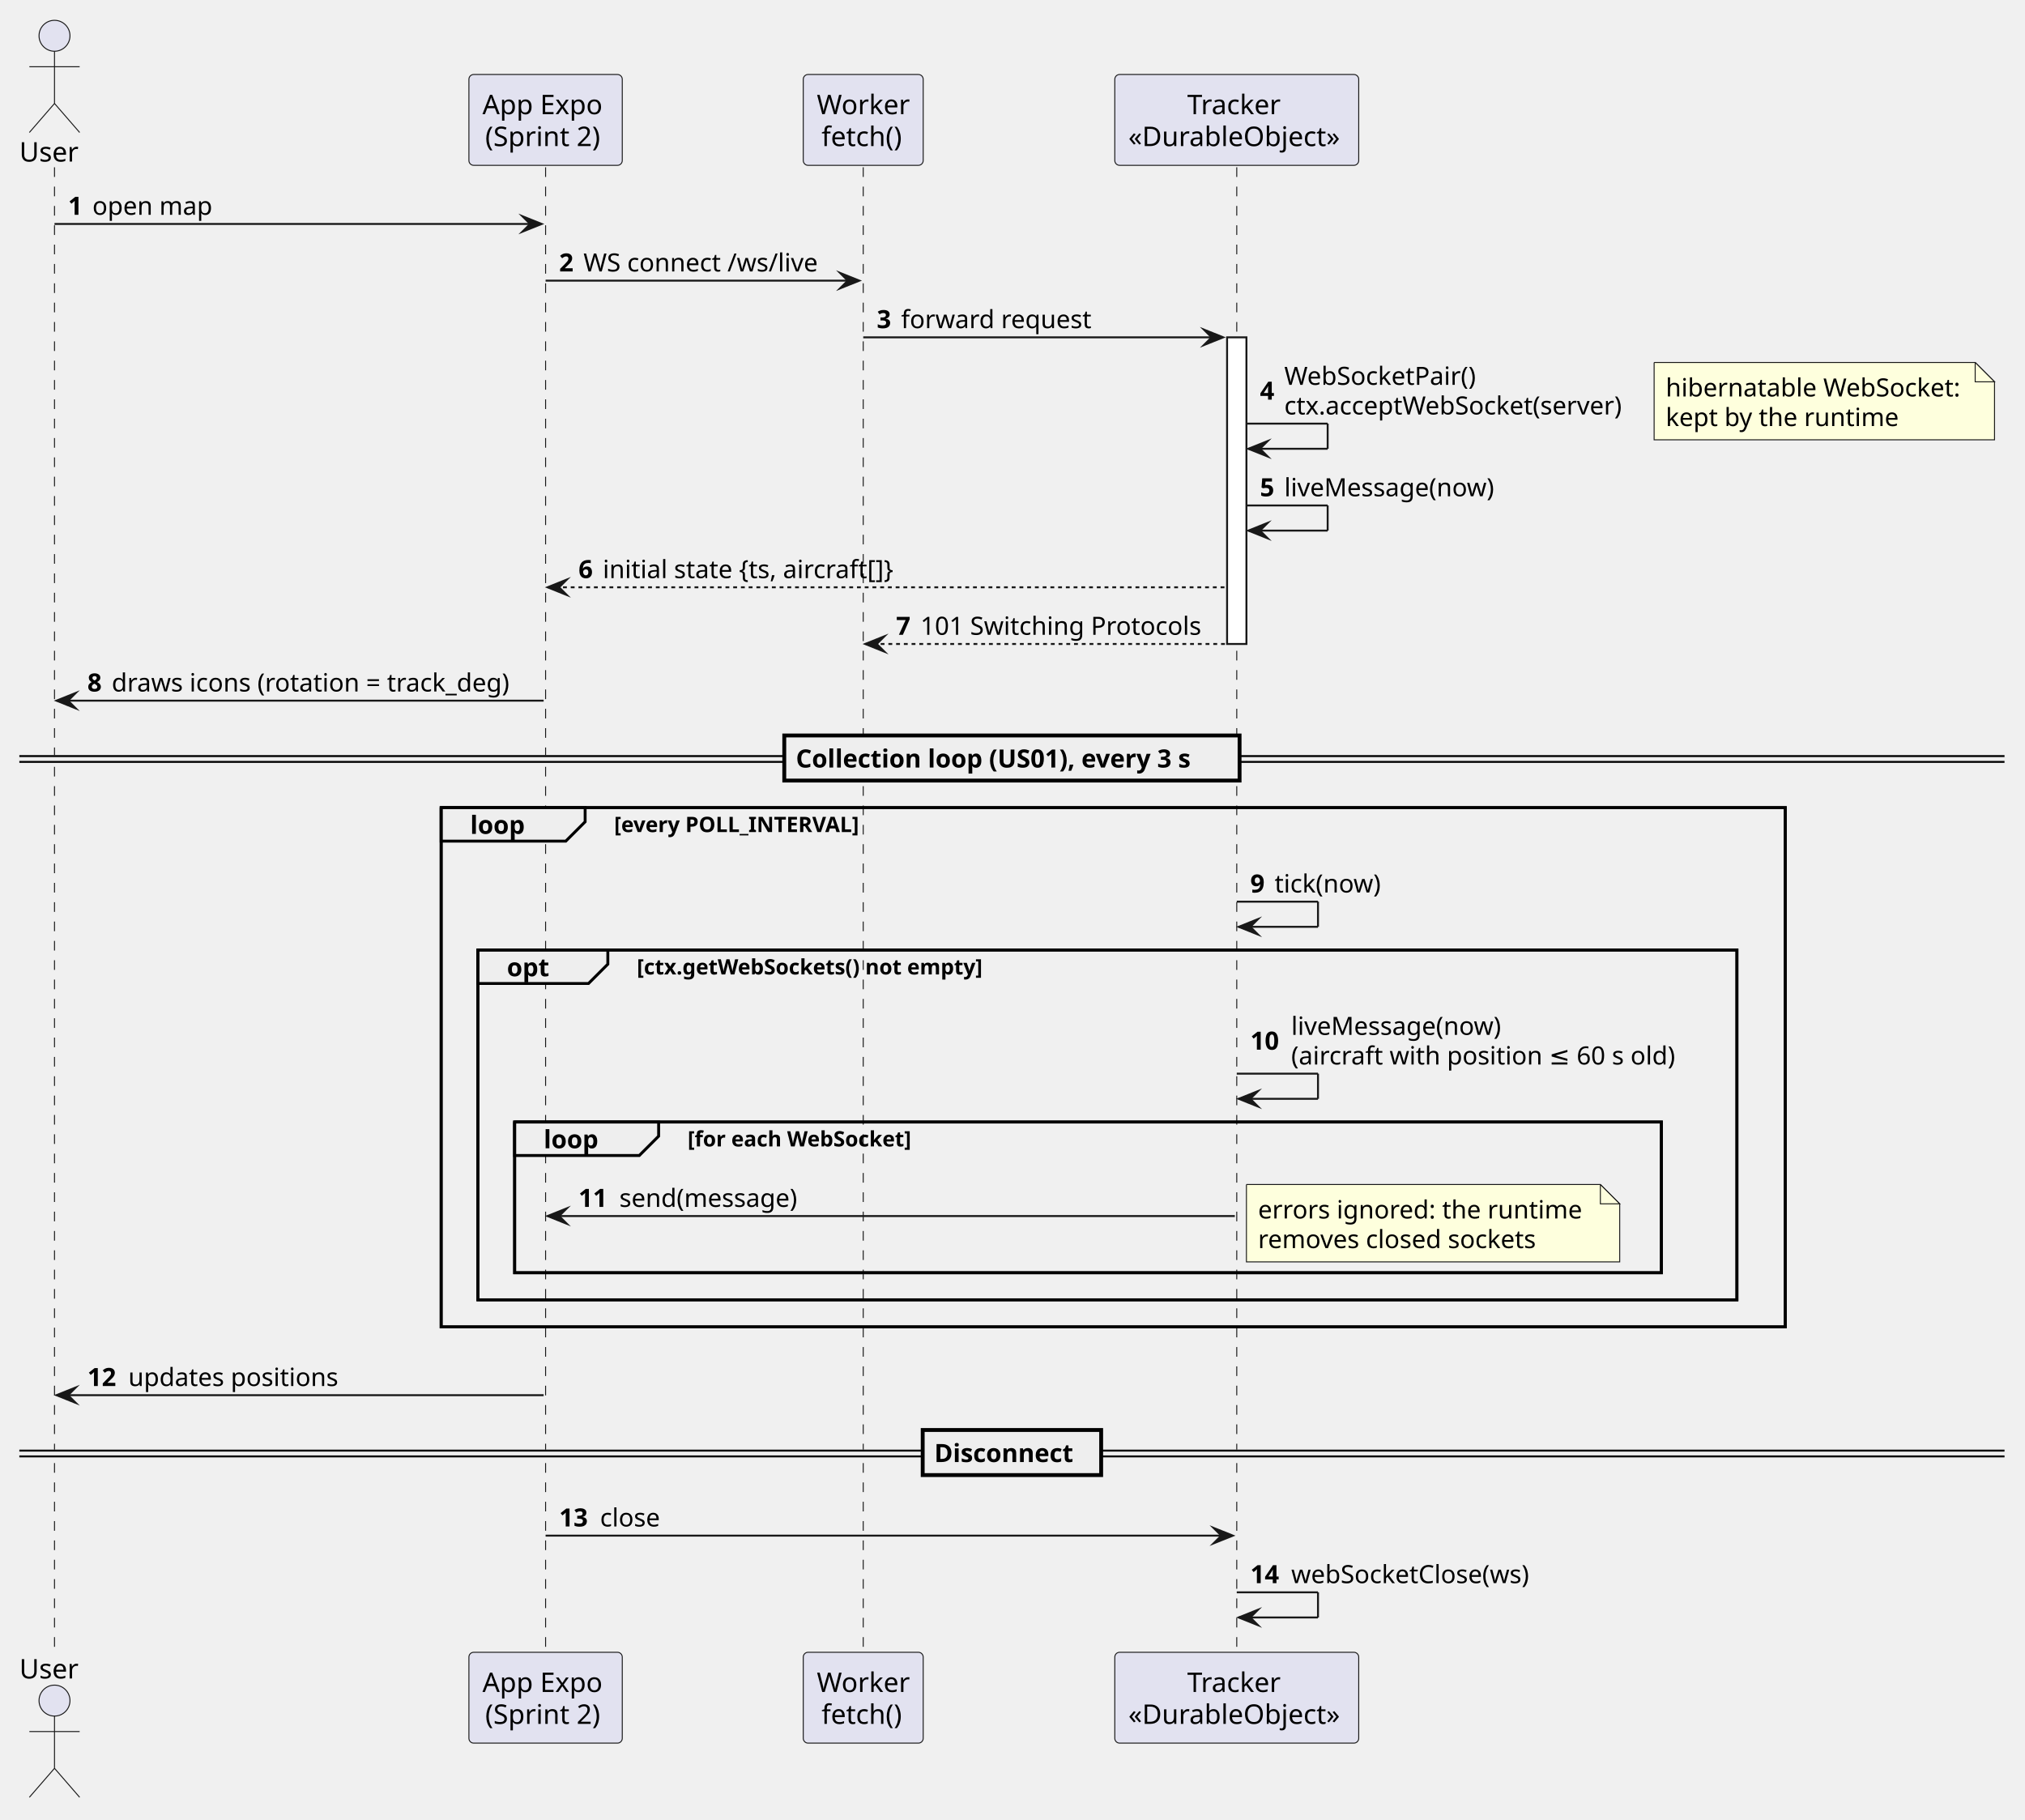
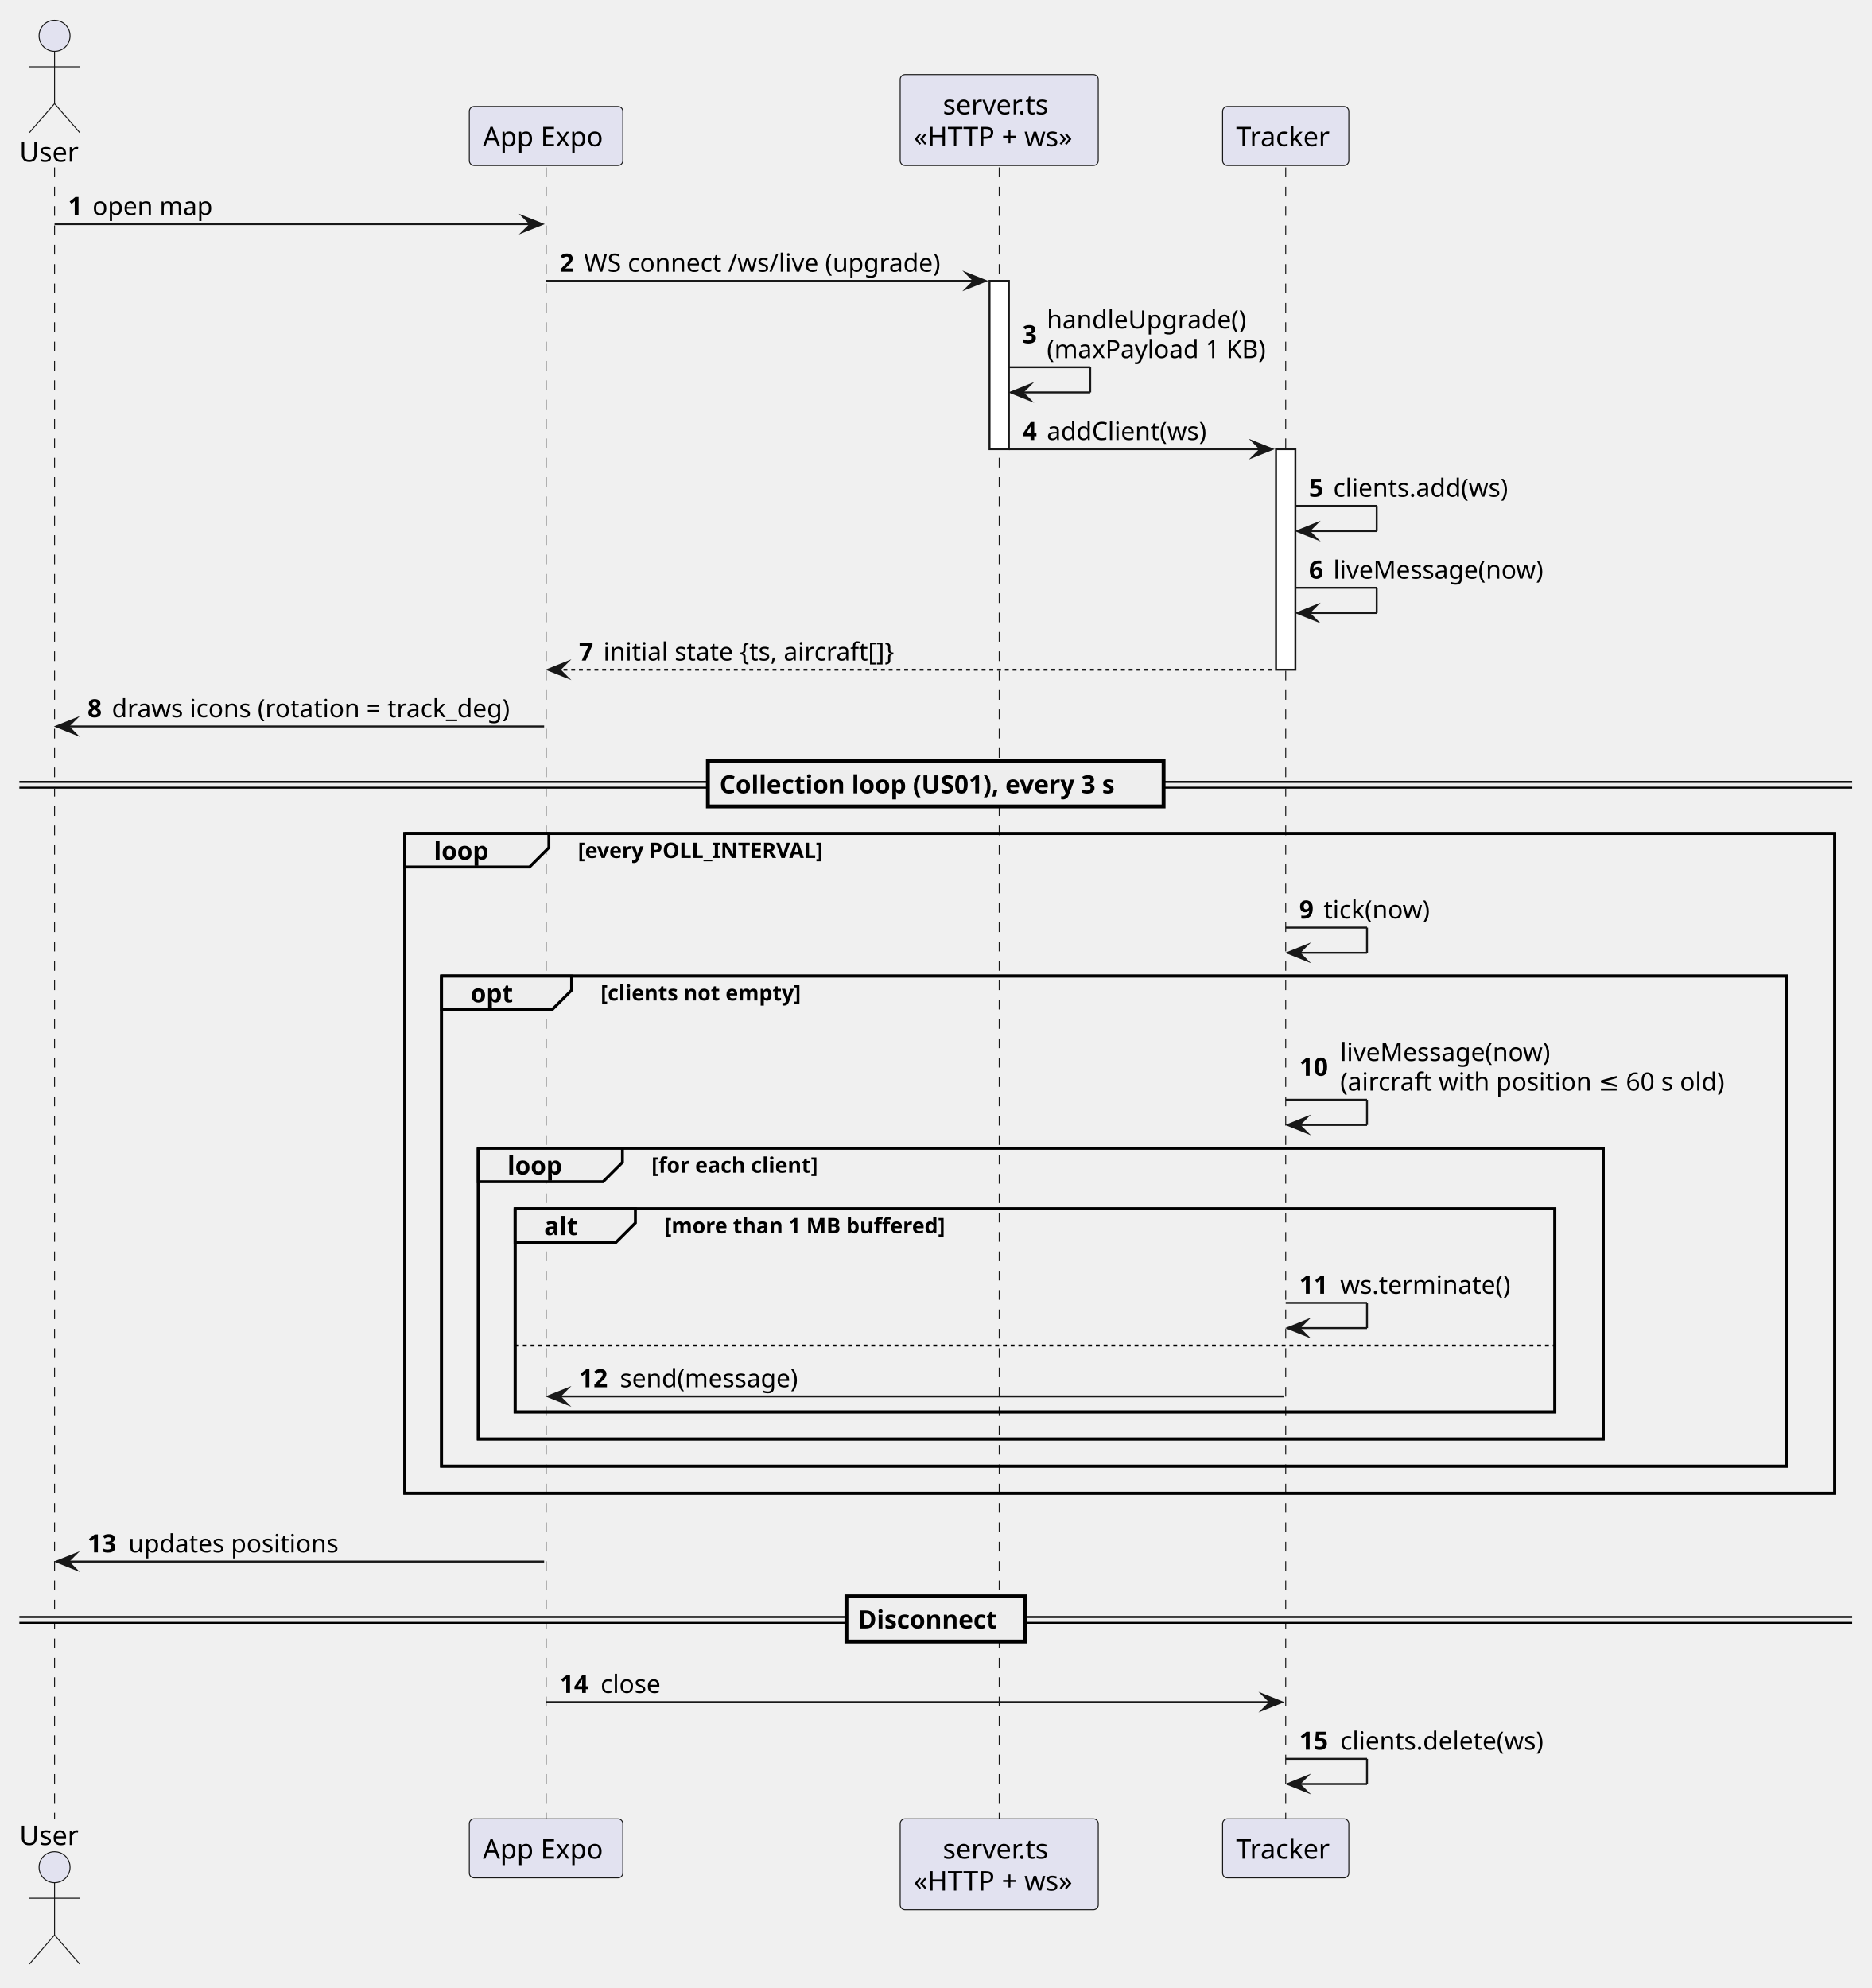
- <svg xmlns="http://www.w3.org/2000/svg" version="1.1" data-diagram-type="SEQUENCE" style="width:1047px;height:941px;background:#FFFFFF;" width="1047px" height="941px" viewBox="0 0 1047 941" zoomAndPan="magnify" preserveAspectRatio="none" contentStyleType="text/css">
+ <svg xmlns="http://www.w3.org/2000/svg" version="1.1" data-diagram-type="SEQUENCE" style="width:967px;height:1027px;background:#FFFFFF;" width="967px" height="1027px" viewBox="0 0 967 1027" zoomAndPan="magnify" preserveAspectRatio="none" contentStyleType="text/css">
  <defs />
  <g font-family="sans-serif" lengthAdjust="spacing">
-     <rect x="228.089" y="417.594" width="694.964" height="268.484" fill="none" style="stroke:#000;stroke-width:1.5;" />
-     <rect x="247.089" y="491.215" width="650.964" height="180.863" fill="none" style="stroke:#000;stroke-width:1.5;" />
-     <rect x="266.089" y="580.146" width="592.914" height="77.932" fill="none" style="stroke:#000;stroke-width:1.5;" />
+     <rect x="209.089" y="430.594" width="738.678" height="340.795" fill="none" style="stroke:#000;stroke-width:1.5;" />
+     <rect x="228.089" y="504.215" width="694.678" height="253.174" fill="none" style="stroke:#000;stroke-width:1.5;" />
+     <rect x="247.089" y="593.146" width="581.107" height="150.242" fill="none" style="stroke:#000;stroke-width:1.5;" />
+     <rect x="266.089" y="624.457" width="537.107" height="104.932" fill="none" style="stroke:#000;stroke-width:1.5;" />
    <g class="participant-lifeline" data-qualified-name="U" data-entity-uid="part1" id="part1-lifeline" data-source-line="2">
      <g>
-         <rect x="24.683" y="86.488" width="8" height="767.832" fill="#000" fill-opacity="0" />
-         <line x1="28.183" y1="86.488" x2="28.183" y2="854.32" style="stroke:#181818;stroke-width:0.5;stroke-dasharray:5,5;" />
+         <rect x="24.683" y="86.488" width="8" height="853.143" fill="#000" fill-opacity="0" />
+         <line x1="28.183" y1="86.488" x2="28.183" y2="939.631" style="stroke:#181818;stroke-width:0.5;stroke-dasharray:5,5;" />
      </g>
    </g>
    <g class="participant-lifeline" data-qualified-name="App" data-entity-uid="part2" id="part2-lifeline" data-source-line="3">
      <g>
-         <rect x="278.589" y="86.488" width="8" height="767.832" fill="#000" fill-opacity="0" />
-         <line x1="282.089" y1="86.488" x2="282.089" y2="854.32" style="stroke:#181818;stroke-width:0.5;stroke-dasharray:5,5;" />
-       </g>
-     </g>
-     <g class="participant-lifeline" data-qualified-name="W" data-entity-uid="part3" id="part3-lifeline" data-source-line="4">
-       <g>
-         <rect x="442.823" y="86.488" width="8" height="767.832" fill="#000" fill-opacity="0" />
-         <line x1="446.323" y1="86.488" x2="446.323" y2="854.32" style="stroke:#181818;stroke-width:0.5;stroke-dasharray:5,5;" />
-       </g>
+         <rect x="278.589" y="86.488" width="8" height="853.143" fill="#000" fill-opacity="0" />
+         <line x1="282.089" y1="86.488" x2="282.089" y2="939.631" style="stroke:#181818;stroke-width:0.5;stroke-dasharray:5,5;" />
+       </g>
+     </g>
+     <g class="participant-lifeline" data-qualified-name="S" data-entity-uid="part3" id="part3-lifeline" data-source-line="4">
+       <g>
+         <rect x="512.67" y="86.488" width="8" height="853.143" fill="#000" fill-opacity="0" />
+         <line x1="516.17" y1="86.488" x2="516.17" y2="939.631" style="stroke:#181818;stroke-width:0.5;stroke-dasharray:5,5;" />
+       </g>
+     </g>
+     <g>
+       <rect x="511.17" y="145.109" width="10" height="86.932" fill="#FFF" style="stroke:#181818;stroke-width:1;" />
    </g>
    <g class="participant-lifeline" data-qualified-name="T" data-entity-uid="part4" id="part4-lifeline" data-source-line="5">
      <g>
-         <rect x="635.949" y="86.488" width="8" height="767.832" fill="#000" fill-opacity="0" />
-         <line x1="639.449" y1="86.488" x2="639.449" y2="854.32" style="stroke:#181818;stroke-width:0.5;stroke-dasharray:5,5;" />
+         <rect x="660.662" y="86.488" width="8" height="853.143" fill="#000" fill-opacity="0" />
+         <line x1="664.162" y1="86.488" x2="664.162" y2="939.631" style="stroke:#181818;stroke-width:0.5;stroke-dasharray:5,5;" />
      </g>
    </g>
    <g>
-       <rect x="634.449" y="174.42" width="10" height="158.553" fill="#FFF" style="stroke:#181818;stroke-width:1;" />
+       <rect x="659.162" y="232.041" width="10" height="113.932" fill="#FFF" style="stroke:#181818;stroke-width:1;" />
    </g>
    <g class="participant participant-head" data-qualified-name="U" data-entity-uid="part1" id="part1-head" data-source-line="2">
      <text x="10" y="83.535" fill="#000" font-size="14" textLength="30.365">User</text>
      <ellipse cx="28.183" cy="18.5" rx="8" ry="8" fill="#E2E2F0" style="stroke:#181818;stroke-width:0.5;" />
      <path d="M28.183,26.5 L28.183,53.5 M15.183,34.5 L41.183,34.5 M28.183,53.5 L15.183,68.5 M28.183,53.5 L41.183,68.5" style="stroke:#181818;stroke-width:0.5;" fill="none" />
    </g>
    <g class="participant participant-head" data-qualified-name="App" data-entity-uid="part2" id="part2-head" data-source-line="3">
-       <rect x="242.441" y="38.512" width="79.297" height="46.977" fill="#E2E2F0" style="stroke:#181818;stroke-width:0.5;" rx="2.5" ry="2.5" />
-       <text x="249.441" y="59.047" fill="#000" font-size="14" textLength="65.297">App Expo</text>
-       <text x="250.87" y="75.535" fill="#000" font-size="14" textLength="62.439">(Sprint 2)</text>
-     </g>
-     <g class="participant participant-head" data-qualified-name="W" data-entity-uid="part3" id="part3-head" data-source-line="4">
-       <rect x="415.315" y="38.512" width="62.016" height="46.977" fill="#E2E2F0" style="stroke:#181818;stroke-width:0.5;" rx="2.5" ry="2.5" />
-       <text x="422.315" y="59.047" fill="#000" font-size="14" textLength="48.016">Worker</text>
-       <text x="424.749" y="75.535" fill="#000" font-size="14" textLength="43.148">fetch()</text>
+       <rect x="242.441" y="55" width="79.297" height="30.488" fill="#E2E2F0" style="stroke:#181818;stroke-width:0.5;" rx="2.5" ry="2.5" />
+       <text x="249.441" y="75.535" fill="#000" font-size="14" textLength="65.297">App Expo</text>
+     </g>
+     <g class="participant participant-head" data-qualified-name="S" data-entity-uid="part3" id="part3-head" data-source-line="4">
+       <rect x="465.014" y="38.512" width="102.313" height="46.977" fill="#E2E2F0" style="stroke:#181818;stroke-width:0.5;" rx="2.5" ry="2.5" />
+       <text x="487.049" y="59.047" fill="#000" font-size="14" textLength="58.242">server.ts</text>
+       <text x="472.014" y="75.535" fill="#000" font-size="14" textLength="88.313">«HTTP + ws»</text>
    </g>
    <g class="participant participant-head" data-qualified-name="T" data-entity-uid="part4" id="part4-head" data-source-line="5">
-       <rect x="576.391" y="38.512" width="126.116" height="46.977" fill="#E2E2F0" style="stroke:#181818;stroke-width:0.5;" rx="2.5" ry="2.5" />
-       <text x="613.852" y="59.047" fill="#000" font-size="14" textLength="51.194">Tracker</text>
-       <text x="583.391" y="75.535" fill="#000" font-size="14" textLength="112.116">«DurableObject»</text>
+       <rect x="631.565" y="55" width="65.194" height="30.488" fill="#E2E2F0" style="stroke:#181818;stroke-width:0.5;" rx="2.5" ry="2.5" />
+       <text x="638.565" y="75.535" fill="#000" font-size="14" textLength="51.194">Tracker</text>
    </g>
    <g class="participant participant-tail" data-qualified-name="U" data-entity-uid="part1" id="part1-tail" data-source-line="2">
-       <text x="10" y="867.855" fill="#000" font-size="14" textLength="30.365">User</text>
-       <ellipse cx="28.183" cy="879.309" rx="8" ry="8" fill="#E2E2F0" style="stroke:#181818;stroke-width:0.5;" />
-       <path d="M28.183,887.309 L28.183,914.309 M15.183,895.309 L41.183,895.309 M28.183,914.309 L15.183,929.309 M28.183,914.309 L41.183,929.309" style="stroke:#181818;stroke-width:0.5;" fill="none" />
+       <text x="10" y="953.166" fill="#000" font-size="14" textLength="30.365">User</text>
+       <ellipse cx="28.183" cy="964.619" rx="8" ry="8" fill="#E2E2F0" style="stroke:#181818;stroke-width:0.5;" />
+       <path d="M28.183,972.619 L28.183,999.619 M15.183,980.619 L41.183,980.619 M28.183,999.619 L15.183,1014.619 M28.183,999.619 L41.183,1014.619" style="stroke:#181818;stroke-width:0.5;" fill="none" />
    </g>
    <g class="participant participant-tail" data-qualified-name="App" data-entity-uid="part2" id="part2-tail" data-source-line="3">
-       <rect x="242.441" y="854.32" width="79.297" height="46.977" fill="#E2E2F0" style="stroke:#181818;stroke-width:0.5;" rx="2.5" ry="2.5" />
-       <text x="249.441" y="874.855" fill="#000" font-size="14" textLength="65.297">App Expo</text>
-       <text x="250.87" y="891.344" fill="#000" font-size="14" textLength="62.439">(Sprint 2)</text>
-     </g>
-     <g class="participant participant-tail" data-qualified-name="W" data-entity-uid="part3" id="part3-tail" data-source-line="4">
-       <rect x="415.315" y="854.32" width="62.016" height="46.977" fill="#E2E2F0" style="stroke:#181818;stroke-width:0.5;" rx="2.5" ry="2.5" />
-       <text x="422.315" y="874.855" fill="#000" font-size="14" textLength="48.016">Worker</text>
-       <text x="424.749" y="891.344" fill="#000" font-size="14" textLength="43.148">fetch()</text>
+       <rect x="242.441" y="939.631" width="79.297" height="30.488" fill="#E2E2F0" style="stroke:#181818;stroke-width:0.5;" rx="2.5" ry="2.5" />
+       <text x="249.441" y="960.166" fill="#000" font-size="14" textLength="65.297">App Expo</text>
+     </g>
+     <g class="participant participant-tail" data-qualified-name="S" data-entity-uid="part3" id="part3-tail" data-source-line="4">
+       <rect x="465.014" y="939.631" width="102.313" height="46.977" fill="#E2E2F0" style="stroke:#181818;stroke-width:0.5;" rx="2.5" ry="2.5" />
+       <text x="487.049" y="960.166" fill="#000" font-size="14" textLength="58.242">server.ts</text>
+       <text x="472.014" y="976.654" fill="#000" font-size="14" textLength="88.313">«HTTP + ws»</text>
    </g>
    <g class="participant participant-tail" data-qualified-name="T" data-entity-uid="part4" id="part4-tail" data-source-line="5">
-       <rect x="576.391" y="854.32" width="126.116" height="46.977" fill="#E2E2F0" style="stroke:#181818;stroke-width:0.5;" rx="2.5" ry="2.5" />
-       <text x="613.852" y="874.855" fill="#000" font-size="14" textLength="51.194">Tracker</text>
-       <text x="583.391" y="891.344" fill="#000" font-size="14" textLength="112.116">«DurableObject»</text>
+       <rect x="631.565" y="939.631" width="65.194" height="30.488" fill="#E2E2F0" style="stroke:#181818;stroke-width:0.5;" rx="2.5" ry="2.5" />
+       <text x="638.565" y="960.166" fill="#000" font-size="14" textLength="51.194">Tracker</text>
    </g>
    <g class="message" data-entity-1="part1" data-entity-2="part2" id="msg1" data-source-line="7">
      <polygon points="270.089,111.799,280.089,115.799,270.089,119.799,274.089,115.799" fill="#181818" style="stroke:#181818;stroke-width:1;stroke-linejoin:miter;stroke-miterlimit:10;" />
      <line x1="28.183" y1="115.799" x2="276.089" y2="115.799" style="stroke:#181818;stroke-width:1;" />
      <text x="35.183" y="111.057" fill="#000" font-size="13" font-weight="700">1</text>
      <text x="47.758" y="111.057" fill="#000" font-size="13" textLength="63.089">open map</text>
    </g>
    <g class="message" data-entity-1="part2" data-entity-2="part3" id="msg2" data-source-line="8">
-       <polygon points="434.323,141.109,444.323,145.109,434.323,149.109,438.323,145.109" fill="#181818" style="stroke:#181818;stroke-width:1;stroke-linejoin:miter;stroke-miterlimit:10;" />
-       <line x1="282.089" y1="145.109" x2="440.323" y2="145.109" style="stroke:#181818;stroke-width:1;" />
+       <polygon points="499.17,141.109,509.17,145.109,499.17,149.109,503.17,145.109" fill="#181818" style="stroke:#181818;stroke-width:1;stroke-linejoin:miter;stroke-miterlimit:10;" />
+       <line x1="282.089" y1="145.109" x2="505.17" y2="145.109" style="stroke:#181818;stroke-width:1;" />
      <text x="289.089" y="140.367" fill="#000" font-size="13" font-weight="700">2</text>
-       <text x="301.665" y="140.367" fill="#000" font-size="13" textLength="127.658">WS connect /ws/live</text>
-     </g>
-     <g class="message" data-entity-1="part3" data-entity-2="part4" id="msg3" data-source-line="9">
-       <polygon points="622.449,170.42,632.449,174.42,622.449,178.42,626.449,174.42" fill="#181818" style="stroke:#181818;stroke-width:1;stroke-linejoin:miter;stroke-miterlimit:10;" />
-       <line x1="446.323" y1="174.42" x2="628.449" y2="174.42" style="stroke:#181818;stroke-width:1;" />
-       <text x="453.323" y="169.678" fill="#000" font-size="13" font-weight="700">3</text>
-       <text x="465.898" y="169.678" fill="#000" font-size="13" textLength="100.439">forward request</text>
-     </g>
-     <g class="message" data-entity-1="part4" data-entity-2="part4" id="msg4" data-source-line="11">
-       <line x1="644.449" y1="219.041" x2="686.449" y2="219.041" style="stroke:#181818;stroke-width:1;" />
-       <line x1="686.449" y1="219.041" x2="686.449" y2="232.041" style="stroke:#181818;stroke-width:1;" />
-       <line x1="645.449" y1="232.041" x2="686.449" y2="232.041" style="stroke:#181818;stroke-width:1;" />
-       <polygon points="655.449,228.041,645.449,232.041,655.449,236.041,651.449,232.041" fill="#181818" style="stroke:#181818;stroke-width:1;stroke-linejoin:miter;stroke-miterlimit:10;" />
-       <text x="651.449" y="206.644" fill="#000" font-size="13" font-weight="700">4</text>
-       <text x="664.024" y="198.988" fill="#000" font-size="13" textLength="99.792">WebSocketPair()</text>
-       <text x="664.024" y="214.299" fill="#000" font-size="13" textLength="179.22">ctx.acceptWebSocket(server)</text>
-     </g>
-     <path d="M855.244,187.42 L855.244,227.42 L1031.244,227.42 L1031.244,197.42 L1021.244,187.42 L855.244,187.42" style="stroke:#181818;stroke-width:0.5;" fill="#FEFFDD" />
-     <path d="M1021.244,187.42 L1021.244,197.42 L1031.244,197.42 L1021.244,187.42" style="stroke:#181818;stroke-width:0.5;" fill="#FEFFDD" />
-     <text x="861.244" y="204.988" fill="#000" font-size="13" textLength="155.162">hibernatable WebSocket:</text>
-     <text x="861.244" y="220.299" fill="#000" font-size="13" textLength="124.827">kept by the runtime</text>
-     <g class="message" data-entity-1="part4" data-entity-2="part4" id="msg5" data-source-line="13">
-       <line x1="644.449" y1="261.352" x2="686.449" y2="261.352" style="stroke:#181818;stroke-width:1;" />
-       <line x1="686.449" y1="261.352" x2="686.449" y2="274.352" style="stroke:#181818;stroke-width:1;" />
-       <line x1="645.449" y1="274.352" x2="686.449" y2="274.352" style="stroke:#181818;stroke-width:1;" />
-       <polygon points="655.449,270.352,645.449,274.352,655.449,278.352,651.449,274.352" fill="#181818" style="stroke:#181818;stroke-width:1;stroke-linejoin:miter;stroke-miterlimit:10;" />
-       <text x="651.449" y="256.609" fill="#000" font-size="13" font-weight="700">5</text>
-       <text x="664.024" y="256.609" fill="#000" font-size="13" textLength="110.233">liveMessage(now)</text>
-     </g>
-     <g class="message" data-entity-1="part4" data-entity-2="part2" id="msg6" data-source-line="14">
-       <polygon points="293.089,299.662,283.089,303.662,293.089,307.662,289.089,303.662" fill="#181818" style="stroke:#181818;stroke-width:1;stroke-linejoin:miter;stroke-miterlimit:10;" />
-       <line x1="287.089" y1="303.662" x2="633.449" y2="303.662" style="stroke:#181818;stroke-width:1;stroke-dasharray:2,2;" />
-       <text x="299.089" y="298.92" fill="#000" font-size="13" font-weight="700">6</text>
-       <text x="311.665" y="298.92" fill="#000" font-size="13" textLength="155.822">initial state {ts, aircraft[]}</text>
-     </g>
-     <g class="message" data-entity-1="part4" data-entity-2="part3" id="msg7" data-source-line="15">
-       <polygon points="457.323,328.973,447.323,332.973,457.323,336.973,453.323,332.973" fill="#181818" style="stroke:#181818;stroke-width:1;stroke-linejoin:miter;stroke-miterlimit:10;" />
-       <line x1="451.323" y1="332.973" x2="633.449" y2="332.973" style="stroke:#181818;stroke-width:1;stroke-dasharray:2,2;" />
-       <text x="463.323" y="328.23" fill="#000" font-size="13" font-weight="700">7</text>
-       <text x="475.898" y="328.23" fill="#000" font-size="13" textLength="151.55">101 Switching Protocols</text>
-     </g>
-     <g class="message" data-entity-1="part2" data-entity-2="part1" id="msg8" data-source-line="17">
-       <polygon points="39.183,358.283,29.183,362.283,39.183,366.283,35.183,362.283" fill="#181818" style="stroke:#181818;stroke-width:1;stroke-linejoin:miter;stroke-miterlimit:10;" />
-       <line x1="33.183" y1="362.283" x2="281.089" y2="362.283" style="stroke:#181818;stroke-width:1;" />
-       <text x="45.183" y="357.541" fill="#000" font-size="13" font-weight="700">8</text>
-       <text x="57.758" y="357.541" fill="#000" font-size="13" textLength="217.331">draws icons (rotation = track_deg)</text>
-     </g>
-     <rect x="10" y="390.938" width="1026.406" height="3" fill="#EEE" style="stroke:#EEE;stroke-width:1;" />
-     <line x1="10" y1="390.938" x2="1036.406" y2="390.938" style="stroke:#000;stroke-width:1;" />
-     <line x1="10" y1="393.938" x2="1036.406" y2="393.938" style="stroke:#000;stroke-width:1;" />
-     <rect x="405.5" y="380.283" width="235.406" height="23.311" fill="#EEE" style="stroke:#000;stroke-width:2;" />
-     <text x="411.5" y="396.852" fill="#000" font-size="13" textLength="217.122" font-weight="700">Collection loop (US01), every 3 s</text>
-     <path d="M228.089,417.594 L302.536,417.594 L302.536,424.904 L292.536,434.904 L228.089,434.904 L228.089,417.594" style="stroke:#000;stroke-width:1.5;" fill="#EEE" />
-     <rect x="228.089" y="417.594" width="694.964" height="268.484" fill="none" style="stroke:#000;stroke-width:1.5;" />
-     <text x="243.089" y="431.162" fill="#000" font-size="13" textLength="29.447" font-weight="700">loop</text>
-     <text x="317.536" y="430.229" fill="#000" font-size="11" textLength="132.773" font-weight="700">[every POLL_INTERVAL]</text>
-     <g class="message" data-entity-1="part4" data-entity-2="part4" id="msg9" data-source-line="21">
-       <line x1="639.449" y1="466.215" x2="681.449" y2="466.215" style="stroke:#181818;stroke-width:1;" />
-       <line x1="681.449" y1="466.215" x2="681.449" y2="479.215" style="stroke:#181818;stroke-width:1;" />
-       <line x1="640.449" y1="479.215" x2="681.449" y2="479.215" style="stroke:#181818;stroke-width:1;" />
-       <polygon points="650.449,475.215,640.449,479.215,650.449,483.215,646.449,479.215" fill="#181818" style="stroke:#181818;stroke-width:1;stroke-linejoin:miter;stroke-miterlimit:10;" />
-       <text x="646.449" y="461.473" fill="#000" font-size="13" font-weight="700">9</text>
-       <text x="659.024" y="461.473" fill="#000" font-size="13" textLength="57.402">tick(now)</text>
-     </g>
-     <path d="M247.089,491.215 L314.274,491.215 L314.274,498.525 L304.274,508.525 L247.089,508.525 L247.089,491.215" style="stroke:#000;stroke-width:1.5;" fill="#EEE" />
-     <rect x="247.089" y="491.215" width="650.964" height="180.863" fill="none" style="stroke:#000;stroke-width:1.5;" />
-     <text x="262.089" y="504.783" fill="#000" font-size="13" textLength="22.185" font-weight="700">opt</text>
-     <text x="329.274" y="503.85" fill="#000" font-size="11" textLength="182.15" font-weight="700">[ctx.getWebSockets() not empty]</text>
-     <g class="message" data-entity-1="part4" data-entity-2="part4" id="msg10" data-source-line="23">
-       <line x1="639.449" y1="555.146" x2="681.449" y2="555.146" style="stroke:#181818;stroke-width:1;" />
-       <line x1="681.449" y1="555.146" x2="681.449" y2="568.146" style="stroke:#181818;stroke-width:1;" />
-       <line x1="640.449" y1="568.146" x2="681.449" y2="568.146" style="stroke:#181818;stroke-width:1;" />
-       <polygon points="650.449,564.146,640.449,568.146,650.449,572.146,646.449,568.146" fill="#181818" style="stroke:#181818;stroke-width:1;stroke-linejoin:miter;stroke-miterlimit:10;" />
-       <text x="646.449" y="542.749" fill="#000" font-size="13" textLength="17.151" font-weight="700">10</text>
-       <text x="667.6" y="535.094" fill="#000" font-size="13" textLength="110.233">liveMessage(now)</text>
-       <text x="667.6" y="550.404" fill="#000" font-size="13" textLength="209.454">(aircraft with position ≤ 60 s old)</text>
-     </g>
-     <path d="M266.089,580.146 L340.536,580.146 L340.536,587.457 L330.536,597.457 L266.089,597.457 L266.089,580.146" style="stroke:#000;stroke-width:1.5;" fill="#EEE" />
-     <rect x="266.089" y="580.146" width="592.914" height="77.932" fill="none" style="stroke:#000;stroke-width:1.5;" />
-     <text x="281.089" y="593.715" fill="#000" font-size="13" textLength="29.447" font-weight="700">loop</text>
-     <text x="355.536" y="592.781" fill="#000" font-size="11" textLength="118.685" font-weight="700">[for each WebSocket]</text>
-     <g class="message" data-entity-1="part4" data-entity-2="part2" id="msg11" data-source-line="25">
-       <polygon points="293.089,624.768,283.089,628.768,293.089,632.768,289.089,628.768" fill="#181818" style="stroke:#181818;stroke-width:1;stroke-linejoin:miter;stroke-miterlimit:10;" />
-       <line x1="287.089" y1="628.768" x2="638.449" y2="628.768" style="stroke:#181818;stroke-width:1;" />
-       <text x="299.089" y="624.025" fill="#000" font-size="13" textLength="17.151" font-weight="700">11</text>
-       <text x="320.241" y="624.025" fill="#000" font-size="13" textLength="93.736">send(message)</text>
-     </g>
-     <path d="M644.449,612.457 L644.449,652.457 L837.449,652.457 L837.449,622.457 L827.449,612.457 L644.449,612.457" style="stroke:#181818;stroke-width:0.5;" fill="#FEFFDD" />
-     <path d="M827.449,612.457 L827.449,622.457 L837.449,622.457 L827.449,612.457" style="stroke:#181818;stroke-width:0.5;" fill="#FEFFDD" />
-     <text x="650.449" y="630.025" fill="#000" font-size="13" textLength="172.555">errors ignored: the runtime</text>
-     <text x="650.449" y="645.336" fill="#000" font-size="13" textLength="149.563">removes closed sockets</text>
-     <g class="message" data-entity-1="part2" data-entity-2="part1" id="msg12" data-source-line="30">
-       <polygon points="39.183,717.389,29.183,721.389,39.183,725.389,35.183,721.389" fill="#181818" style="stroke:#181818;stroke-width:1;stroke-linejoin:miter;stroke-miterlimit:10;" />
-       <line x1="33.183" y1="721.389" x2="281.089" y2="721.389" style="stroke:#181818;stroke-width:1;" />
-       <text x="45.183" y="716.646" fill="#000" font-size="13" textLength="17.151" font-weight="700">12</text>
-       <text x="66.334" y="716.646" fill="#000" font-size="13" textLength="112.309">updates positions</text>
-     </g>
-     <rect x="10" y="750.044" width="1026.406" height="3" fill="#EEE" style="stroke:#EEE;stroke-width:1;" />
-     <line x1="10" y1="750.044" x2="1036.406" y2="750.044" style="stroke:#000;stroke-width:1;" />
-     <line x1="10" y1="753.044" x2="1036.406" y2="753.044" style="stroke:#000;stroke-width:1;" />
-     <rect x="477.067" y="739.389" width="92.273" height="23.311" fill="#EEE" style="stroke:#000;stroke-width:2;" />
-     <text x="483.067" y="755.957" fill="#000" font-size="13" textLength="73.988" font-weight="700">Disconnect</text>
-     <g class="message" data-entity-1="part2" data-entity-2="part4" id="msg13" data-source-line="33">
-       <polygon points="627.449,790.01,637.449,794.01,627.449,798.01,631.449,794.01" fill="#181818" style="stroke:#181818;stroke-width:1;stroke-linejoin:miter;stroke-miterlimit:10;" />
-       <line x1="282.089" y1="794.01" x2="633.449" y2="794.01" style="stroke:#181818;stroke-width:1;" />
-       <text x="289.089" y="789.268" fill="#000" font-size="13" textLength="17.151" font-weight="700">13</text>
-       <text x="310.241" y="789.268" fill="#000" font-size="13" textLength="32.271">close</text>
-     </g>
-     <g class="message" data-entity-1="part4" data-entity-2="part4" id="msg14" data-source-line="34">
-       <line x1="639.449" y1="823.32" x2="681.449" y2="823.32" style="stroke:#181818;stroke-width:1;" />
-       <line x1="681.449" y1="823.32" x2="681.449" y2="836.32" style="stroke:#181818;stroke-width:1;" />
-       <line x1="640.449" y1="836.32" x2="681.449" y2="836.32" style="stroke:#181818;stroke-width:1;" />
-       <polygon points="650.449,832.32,640.449,836.32,650.449,840.32,646.449,836.32" fill="#181818" style="stroke:#181818;stroke-width:1;stroke-linejoin:miter;stroke-miterlimit:10;" />
-       <text x="646.449" y="818.578" fill="#000" font-size="13" textLength="17.151" font-weight="700">14</text>
-       <text x="667.6" y="818.578" fill="#000" font-size="13" textLength="126.496">webSocketClose(ws)</text>
+       <text x="301.665" y="140.367" fill="#000" font-size="13" textLength="192.505">WS connect /ws/live (upgrade)</text>
+     </g>
+     <g class="message" data-entity-1="part3" data-entity-2="part3" id="msg3" data-source-line="10">
+       <line x1="521.17" y1="189.73" x2="563.17" y2="189.73" style="stroke:#181818;stroke-width:1;" />
+       <line x1="563.17" y1="189.73" x2="563.17" y2="202.73" style="stroke:#181818;stroke-width:1;" />
+       <line x1="522.17" y1="202.73" x2="563.17" y2="202.73" style="stroke:#181818;stroke-width:1;" />
+       <polygon points="532.17,198.73,522.17,202.73,532.17,206.73,528.17,202.73" fill="#181818" style="stroke:#181818;stroke-width:1;stroke-linejoin:miter;stroke-miterlimit:10;" />
+       <text x="528.17" y="177.333" fill="#000" font-size="13" font-weight="700">3</text>
+       <text x="540.746" y="169.678" fill="#000" font-size="13" textLength="104.171">handleUpgrade()</text>
+       <text x="540.746" y="184.988" fill="#000" font-size="13" textLength="116.416">(maxPayload 1 KB)</text>
+     </g>
+     <g class="message" data-entity-1="part3" data-entity-2="part4" id="msg4" data-source-line="11">
+       <polygon points="647.162,228.041,657.162,232.041,647.162,236.041,651.162,232.041" fill="#181818" style="stroke:#181818;stroke-width:1;stroke-linejoin:miter;stroke-miterlimit:10;" />
+       <line x1="521.17" y1="232.041" x2="653.162" y2="232.041" style="stroke:#181818;stroke-width:1;" />
+       <text x="528.17" y="227.299" fill="#000" font-size="13" font-weight="700">4</text>
+       <text x="540.746" y="227.299" fill="#000" font-size="13" textLength="85.325">addClient(ws)</text>
+     </g>
+     <g class="message" data-entity-1="part4" data-entity-2="part4" id="msg5" data-source-line="14">
+       <line x1="669.162" y1="261.352" x2="711.162" y2="261.352" style="stroke:#181818;stroke-width:1;" />
+       <line x1="711.162" y1="261.352" x2="711.162" y2="274.352" style="stroke:#181818;stroke-width:1;" />
+       <line x1="670.162" y1="274.352" x2="711.162" y2="274.352" style="stroke:#181818;stroke-width:1;" />
+       <polygon points="680.162,270.352,670.162,274.352,680.162,278.352,676.162,274.352" fill="#181818" style="stroke:#181818;stroke-width:1;stroke-linejoin:miter;stroke-miterlimit:10;" />
+       <text x="676.162" y="256.609" fill="#000" font-size="13" font-weight="700">5</text>
+       <text x="688.738" y="256.609" fill="#000" font-size="13" textLength="93.729">clients.add(ws)</text>
+     </g>
+     <g class="message" data-entity-1="part4" data-entity-2="part4" id="msg6" data-source-line="15">
+       <line x1="669.162" y1="303.662" x2="711.162" y2="303.662" style="stroke:#181818;stroke-width:1;" />
+       <line x1="711.162" y1="303.662" x2="711.162" y2="316.662" style="stroke:#181818;stroke-width:1;" />
+       <line x1="670.162" y1="316.662" x2="711.162" y2="316.662" style="stroke:#181818;stroke-width:1;" />
+       <polygon points="680.162,312.662,670.162,316.662,680.162,320.662,676.162,316.662" fill="#181818" style="stroke:#181818;stroke-width:1;stroke-linejoin:miter;stroke-miterlimit:10;" />
+       <text x="676.162" y="298.92" fill="#000" font-size="13" font-weight="700">6</text>
+       <text x="688.738" y="298.92" fill="#000" font-size="13" textLength="110.233">liveMessage(now)</text>
+     </g>
+     <g class="message" data-entity-1="part4" data-entity-2="part2" id="msg7" data-source-line="16">
+       <polygon points="293.089,341.973,283.089,345.973,293.089,349.973,289.089,345.973" fill="#181818" style="stroke:#181818;stroke-width:1;stroke-linejoin:miter;stroke-miterlimit:10;" />
+       <line x1="287.089" y1="345.973" x2="658.162" y2="345.973" style="stroke:#181818;stroke-width:1;stroke-dasharray:2,2;" />
+       <text x="299.089" y="341.23" fill="#000" font-size="13" font-weight="700">7</text>
+       <text x="311.665" y="341.23" fill="#000" font-size="13" textLength="155.822">initial state {ts, aircraft[]}</text>
+     </g>
+     <g class="message" data-entity-1="part2" data-entity-2="part1" id="msg8" data-source-line="18">
+       <polygon points="39.183,371.283,29.183,375.283,39.183,379.283,35.183,375.283" fill="#181818" style="stroke:#181818;stroke-width:1;stroke-linejoin:miter;stroke-miterlimit:10;" />
+       <line x1="33.183" y1="375.283" x2="281.089" y2="375.283" style="stroke:#181818;stroke-width:1;" />
+       <text x="45.183" y="370.541" fill="#000" font-size="13" font-weight="700">8</text>
+       <text x="57.758" y="370.541" fill="#000" font-size="13" textLength="217.331">draws icons (rotation = track_deg)</text>
+     </g>
+     <rect x="10" y="403.938" width="946.767" height="3" fill="#EEE" style="stroke:#EEE;stroke-width:1;" />
+     <line x1="10" y1="403.938" x2="956.767" y2="403.938" style="stroke:#000;stroke-width:1;" />
+     <line x1="10" y1="406.938" x2="956.767" y2="406.938" style="stroke:#000;stroke-width:1;" />
+     <rect x="365.68" y="393.283" width="235.406" height="23.311" fill="#EEE" style="stroke:#000;stroke-width:2;" />
+     <text x="371.68" y="409.852" fill="#000" font-size="13" textLength="217.122" font-weight="700">Collection loop (US01), every 3 s</text>
+     <path d="M209.089,430.594 L283.536,430.594 L283.536,437.904 L273.536,447.904 L209.089,447.904 L209.089,430.594" style="stroke:#000;stroke-width:1.5;" fill="#EEE" />
+     <rect x="209.089" y="430.594" width="738.678" height="340.795" fill="none" style="stroke:#000;stroke-width:1.5;" />
+     <text x="224.089" y="444.162" fill="#000" font-size="13" textLength="29.447" font-weight="700">loop</text>
+     <text x="298.536" y="443.229" fill="#000" font-size="11" textLength="132.773" font-weight="700">[every POLL_INTERVAL]</text>
+     <g class="message" data-entity-1="part4" data-entity-2="part4" id="msg9" data-source-line="22">
+       <line x1="664.162" y1="479.215" x2="706.162" y2="479.215" style="stroke:#181818;stroke-width:1;" />
+       <line x1="706.162" y1="479.215" x2="706.162" y2="492.215" style="stroke:#181818;stroke-width:1;" />
+       <line x1="665.162" y1="492.215" x2="706.162" y2="492.215" style="stroke:#181818;stroke-width:1;" />
+       <polygon points="675.162,488.215,665.162,492.215,675.162,496.215,671.162,492.215" fill="#181818" style="stroke:#181818;stroke-width:1;stroke-linejoin:miter;stroke-miterlimit:10;" />
+       <text x="671.162" y="474.473" fill="#000" font-size="13" font-weight="700">9</text>
+       <text x="683.738" y="474.473" fill="#000" font-size="13" textLength="57.402">tick(now)</text>
+     </g>
+     <path d="M228.089,504.215 L295.274,504.215 L295.274,511.525 L285.274,521.525 L228.089,521.525 L228.089,504.215" style="stroke:#000;stroke-width:1.5;" fill="#EEE" />
+     <rect x="228.089" y="504.215" width="694.678" height="253.174" fill="none" style="stroke:#000;stroke-width:1.5;" />
+     <text x="243.089" y="517.783" fill="#000" font-size="13" textLength="22.185" font-weight="700">opt</text>
+     <text x="310.274" y="516.85" fill="#000" font-size="11" textLength="106.74" font-weight="700">[clients not empty]</text>
+     <g class="message" data-entity-1="part4" data-entity-2="part4" id="msg10" data-source-line="24">
+       <line x1="664.162" y1="568.146" x2="706.162" y2="568.146" style="stroke:#181818;stroke-width:1;" />
+       <line x1="706.162" y1="568.146" x2="706.162" y2="581.146" style="stroke:#181818;stroke-width:1;" />
+       <line x1="665.162" y1="581.146" x2="706.162" y2="581.146" style="stroke:#181818;stroke-width:1;" />
+       <polygon points="675.162,577.146,665.162,581.146,675.162,585.146,671.162,581.146" fill="#181818" style="stroke:#181818;stroke-width:1;stroke-linejoin:miter;stroke-miterlimit:10;" />
+       <text x="671.162" y="555.749" fill="#000" font-size="13" textLength="17.151" font-weight="700">10</text>
+       <text x="692.313" y="548.094" fill="#000" font-size="13" textLength="110.233">liveMessage(now)</text>
+       <text x="692.313" y="563.404" fill="#000" font-size="13" textLength="209.454">(aircraft with position ≤ 60 s old)</text>
+     </g>
+     <path d="M247.089,593.146 L321.536,593.146 L321.536,600.457 L311.536,610.457 L247.089,610.457 L247.089,593.146" style="stroke:#000;stroke-width:1.5;" fill="#EEE" />
+     <rect x="247.089" y="593.146" width="581.107" height="150.242" fill="none" style="stroke:#000;stroke-width:1.5;" />
+     <text x="262.089" y="606.715" fill="#000" font-size="13" textLength="29.447" font-weight="700">loop</text>
+     <text x="336.536" y="605.781" fill="#000" font-size="11" textLength="89.117" font-weight="700">[for each client]</text>
+     <path d="M266.089,624.457 L328.228,624.457 L328.228,631.768 L318.228,641.768 L266.089,641.768 L266.089,624.457" style="stroke:#000;stroke-width:1.5;" fill="#EEE" />
+     <rect x="266.089" y="624.457" width="537.107" height="104.932" fill="none" style="stroke:#000;stroke-width:1.5;" />
+     <text x="281.089" y="638.025" fill="#000" font-size="13" textLength="17.139" font-weight="700">alt</text>
+     <text x="343.228" y="637.092" fill="#000" font-size="11" textLength="150.149" font-weight="700">[more than 1 MB buffered]</text>
+     <g class="message" data-entity-1="part4" data-entity-2="part4" id="msg11" data-source-line="27">
+       <line x1="664.162" y1="673.078" x2="706.162" y2="673.078" style="stroke:#181818;stroke-width:1;" />
+       <line x1="706.162" y1="673.078" x2="706.162" y2="686.078" style="stroke:#181818;stroke-width:1;" />
+       <line x1="665.162" y1="686.078" x2="706.162" y2="686.078" style="stroke:#181818;stroke-width:1;" />
+       <polygon points="675.162,682.078,665.162,686.078,675.162,690.078,671.162,686.078" fill="#181818" style="stroke:#181818;stroke-width:1;stroke-linejoin:miter;stroke-miterlimit:10;" />
+       <text x="671.162" y="668.336" fill="#000" font-size="13" textLength="17.151" font-weight="700">11</text>
+       <text x="692.313" y="668.336" fill="#000" font-size="13" textLength="89.883">ws.terminate()</text>
+     </g>
+     <line x1="266.089" y1="695.078" x2="803.196" y2="695.078" style="stroke:#000;stroke-width:1;stroke-dasharray:2,2;" />
+     <g class="message" data-entity-1="part4" data-entity-2="part2" id="msg12" data-source-line="29">
+       <polygon points="293.089,717.389,283.089,721.389,293.089,725.389,289.089,721.389" fill="#181818" style="stroke:#181818;stroke-width:1;stroke-linejoin:miter;stroke-miterlimit:10;" />
+       <line x1="287.089" y1="721.389" x2="663.162" y2="721.389" style="stroke:#181818;stroke-width:1;" />
+       <text x="299.089" y="716.646" fill="#000" font-size="13" textLength="17.151" font-weight="700">12</text>
+       <text x="320.241" y="716.646" fill="#000" font-size="13" textLength="93.736">send(message)</text>
+     </g>
+     <g class="message" data-entity-1="part2" data-entity-2="part1" id="msg13" data-source-line="34">
+       <polygon points="39.183,802.699,29.183,806.699,39.183,810.699,35.183,806.699" fill="#181818" style="stroke:#181818;stroke-width:1;stroke-linejoin:miter;stroke-miterlimit:10;" />
+       <line x1="33.183" y1="806.699" x2="281.089" y2="806.699" style="stroke:#181818;stroke-width:1;" />
+       <text x="45.183" y="801.957" fill="#000" font-size="13" textLength="17.151" font-weight="700">13</text>
+       <text x="66.334" y="801.957" fill="#000" font-size="13" textLength="112.309">updates positions</text>
+     </g>
+     <rect x="10" y="835.354" width="946.767" height="3" fill="#EEE" style="stroke:#EEE;stroke-width:1;" />
+     <line x1="10" y1="835.354" x2="956.767" y2="835.354" style="stroke:#000;stroke-width:1;" />
+     <line x1="10" y1="838.354" x2="956.767" y2="838.354" style="stroke:#000;stroke-width:1;" />
+     <rect x="437.247" y="824.699" width="92.273" height="23.311" fill="#EEE" style="stroke:#000;stroke-width:2;" />
+     <text x="443.247" y="841.268" fill="#000" font-size="13" textLength="73.988" font-weight="700">Disconnect</text>
+     <g class="message" data-entity-1="part2" data-entity-2="part4" id="msg14" data-source-line="37">
+       <polygon points="652.162,875.32,662.162,879.32,652.162,883.32,656.162,879.32" fill="#181818" style="stroke:#181818;stroke-width:1;stroke-linejoin:miter;stroke-miterlimit:10;" />
+       <line x1="282.089" y1="879.32" x2="658.162" y2="879.32" style="stroke:#181818;stroke-width:1;" />
+       <text x="289.089" y="874.578" fill="#000" font-size="13" textLength="17.151" font-weight="700">14</text>
+       <text x="310.241" y="874.578" fill="#000" font-size="13" textLength="32.271">close</text>
+     </g>
+     <g class="message" data-entity-1="part4" data-entity-2="part4" id="msg15" data-source-line="38">
+       <line x1="664.162" y1="908.631" x2="706.162" y2="908.631" style="stroke:#181818;stroke-width:1;" />
+       <line x1="706.162" y1="908.631" x2="706.162" y2="921.631" style="stroke:#181818;stroke-width:1;" />
+       <line x1="665.162" y1="921.631" x2="706.162" y2="921.631" style="stroke:#181818;stroke-width:1;" />
+       <polygon points="675.162,917.631,665.162,921.631,675.162,925.631,671.162,921.631" fill="#181818" style="stroke:#181818;stroke-width:1;stroke-linejoin:miter;stroke-miterlimit:10;" />
+       <text x="671.162" y="903.889" fill="#000" font-size="13" textLength="17.151" font-weight="700">15</text>
+       <text x="692.313" y="903.889" fill="#000" font-size="13" textLength="108.716">clients.delete(ws)</text>
    </g>
  </g>
</svg>
